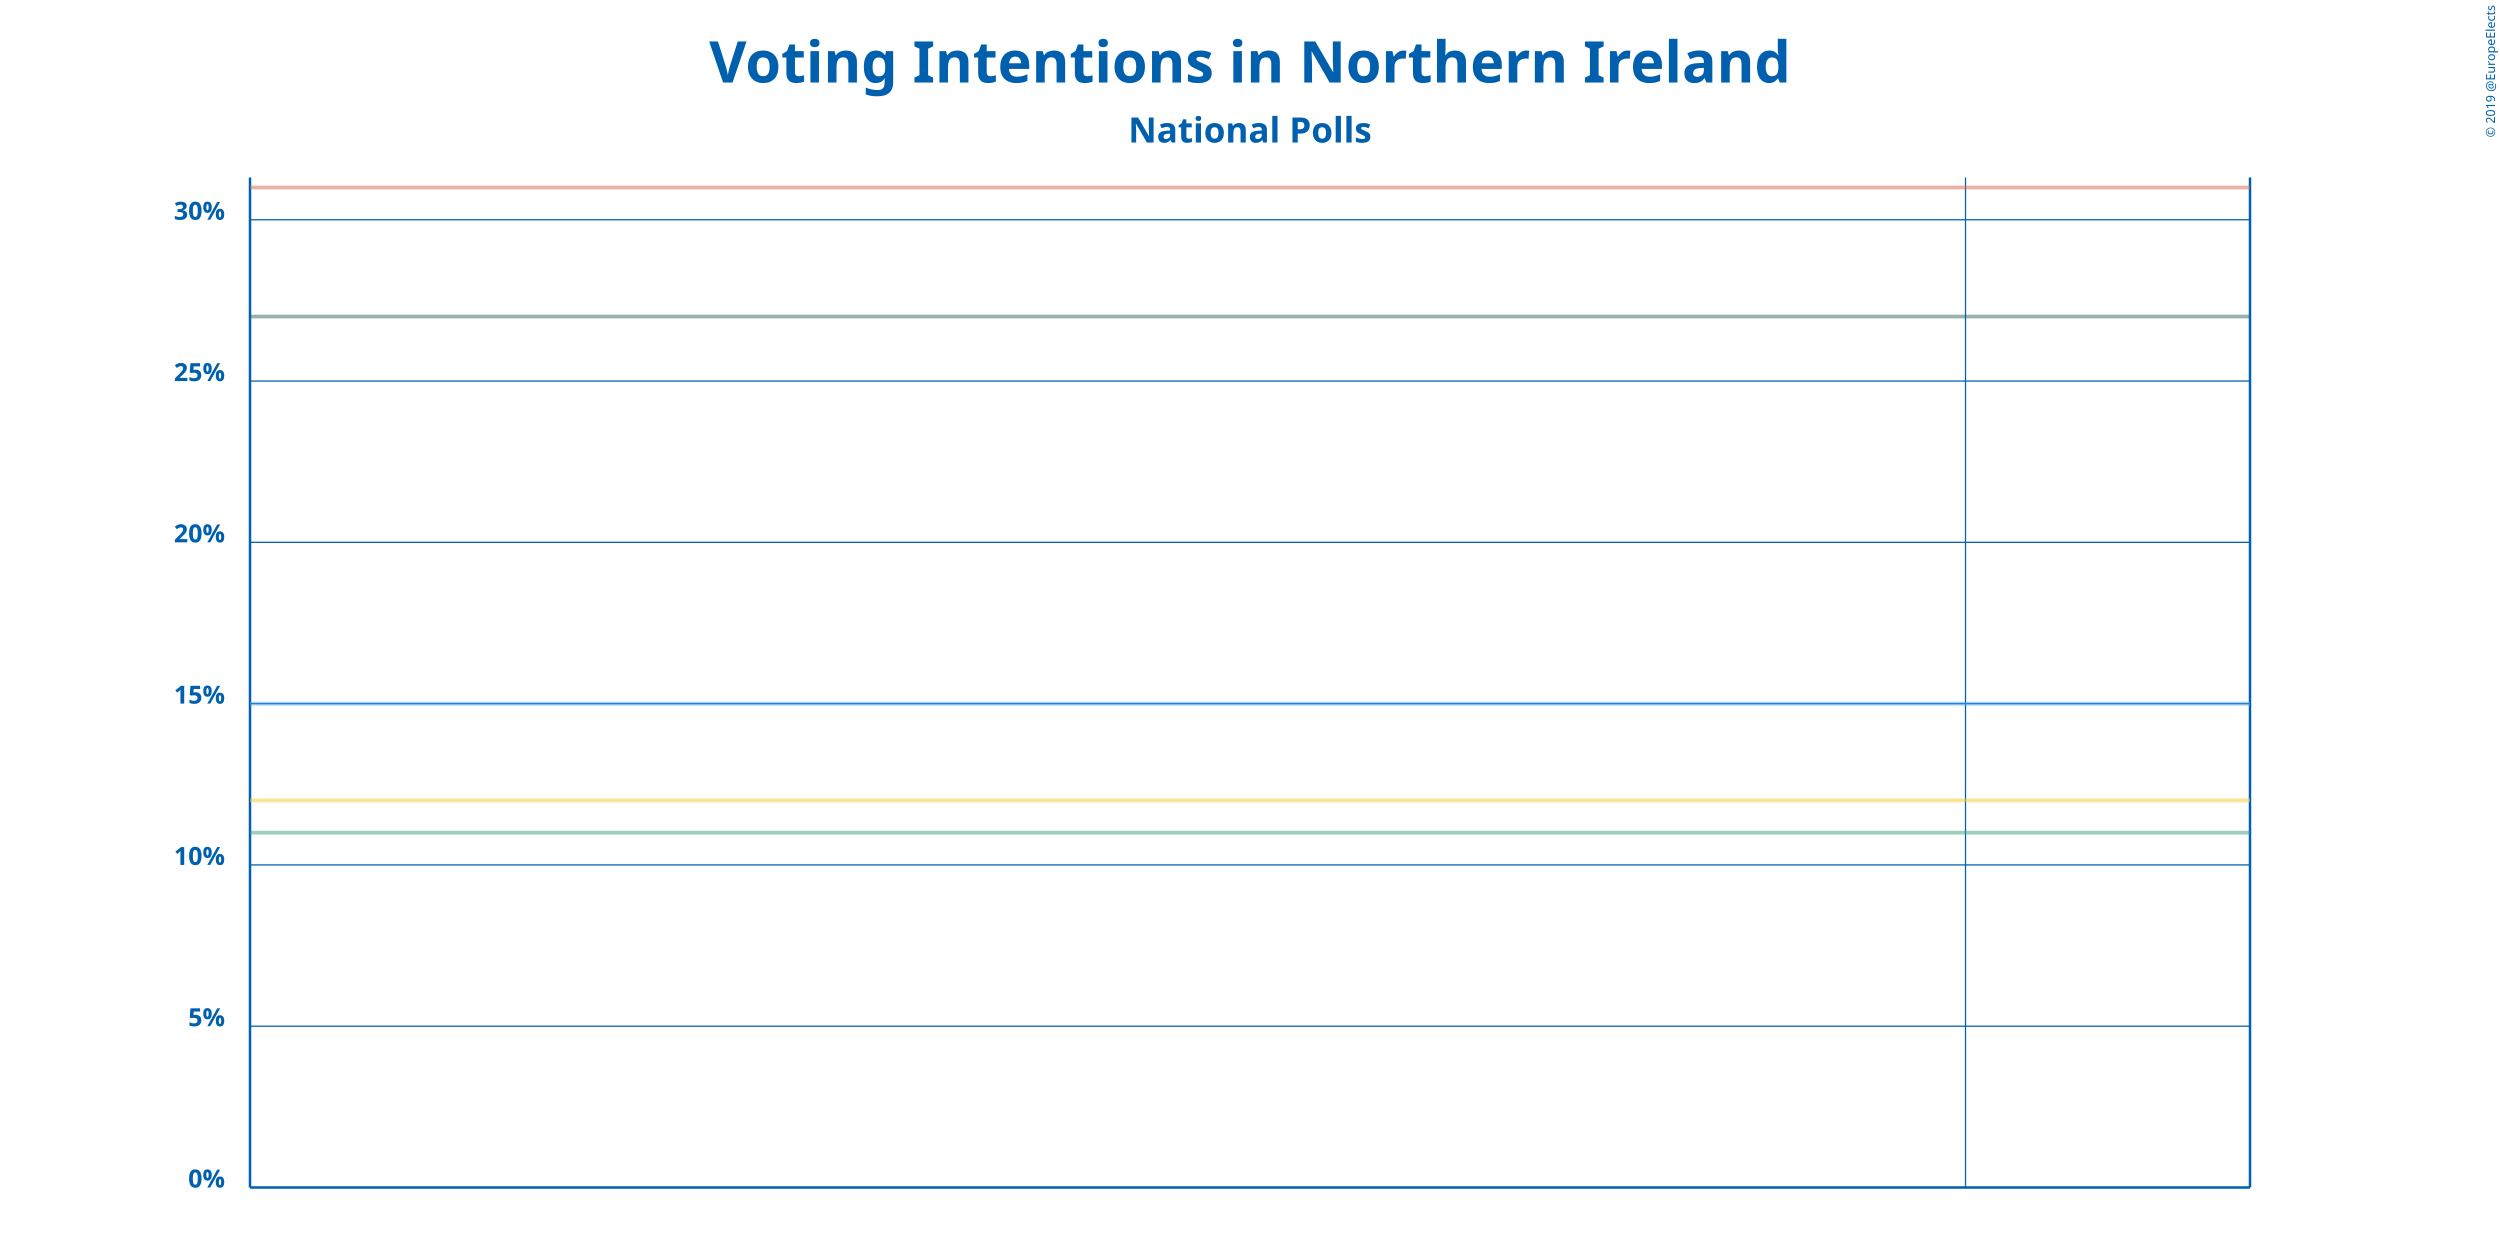
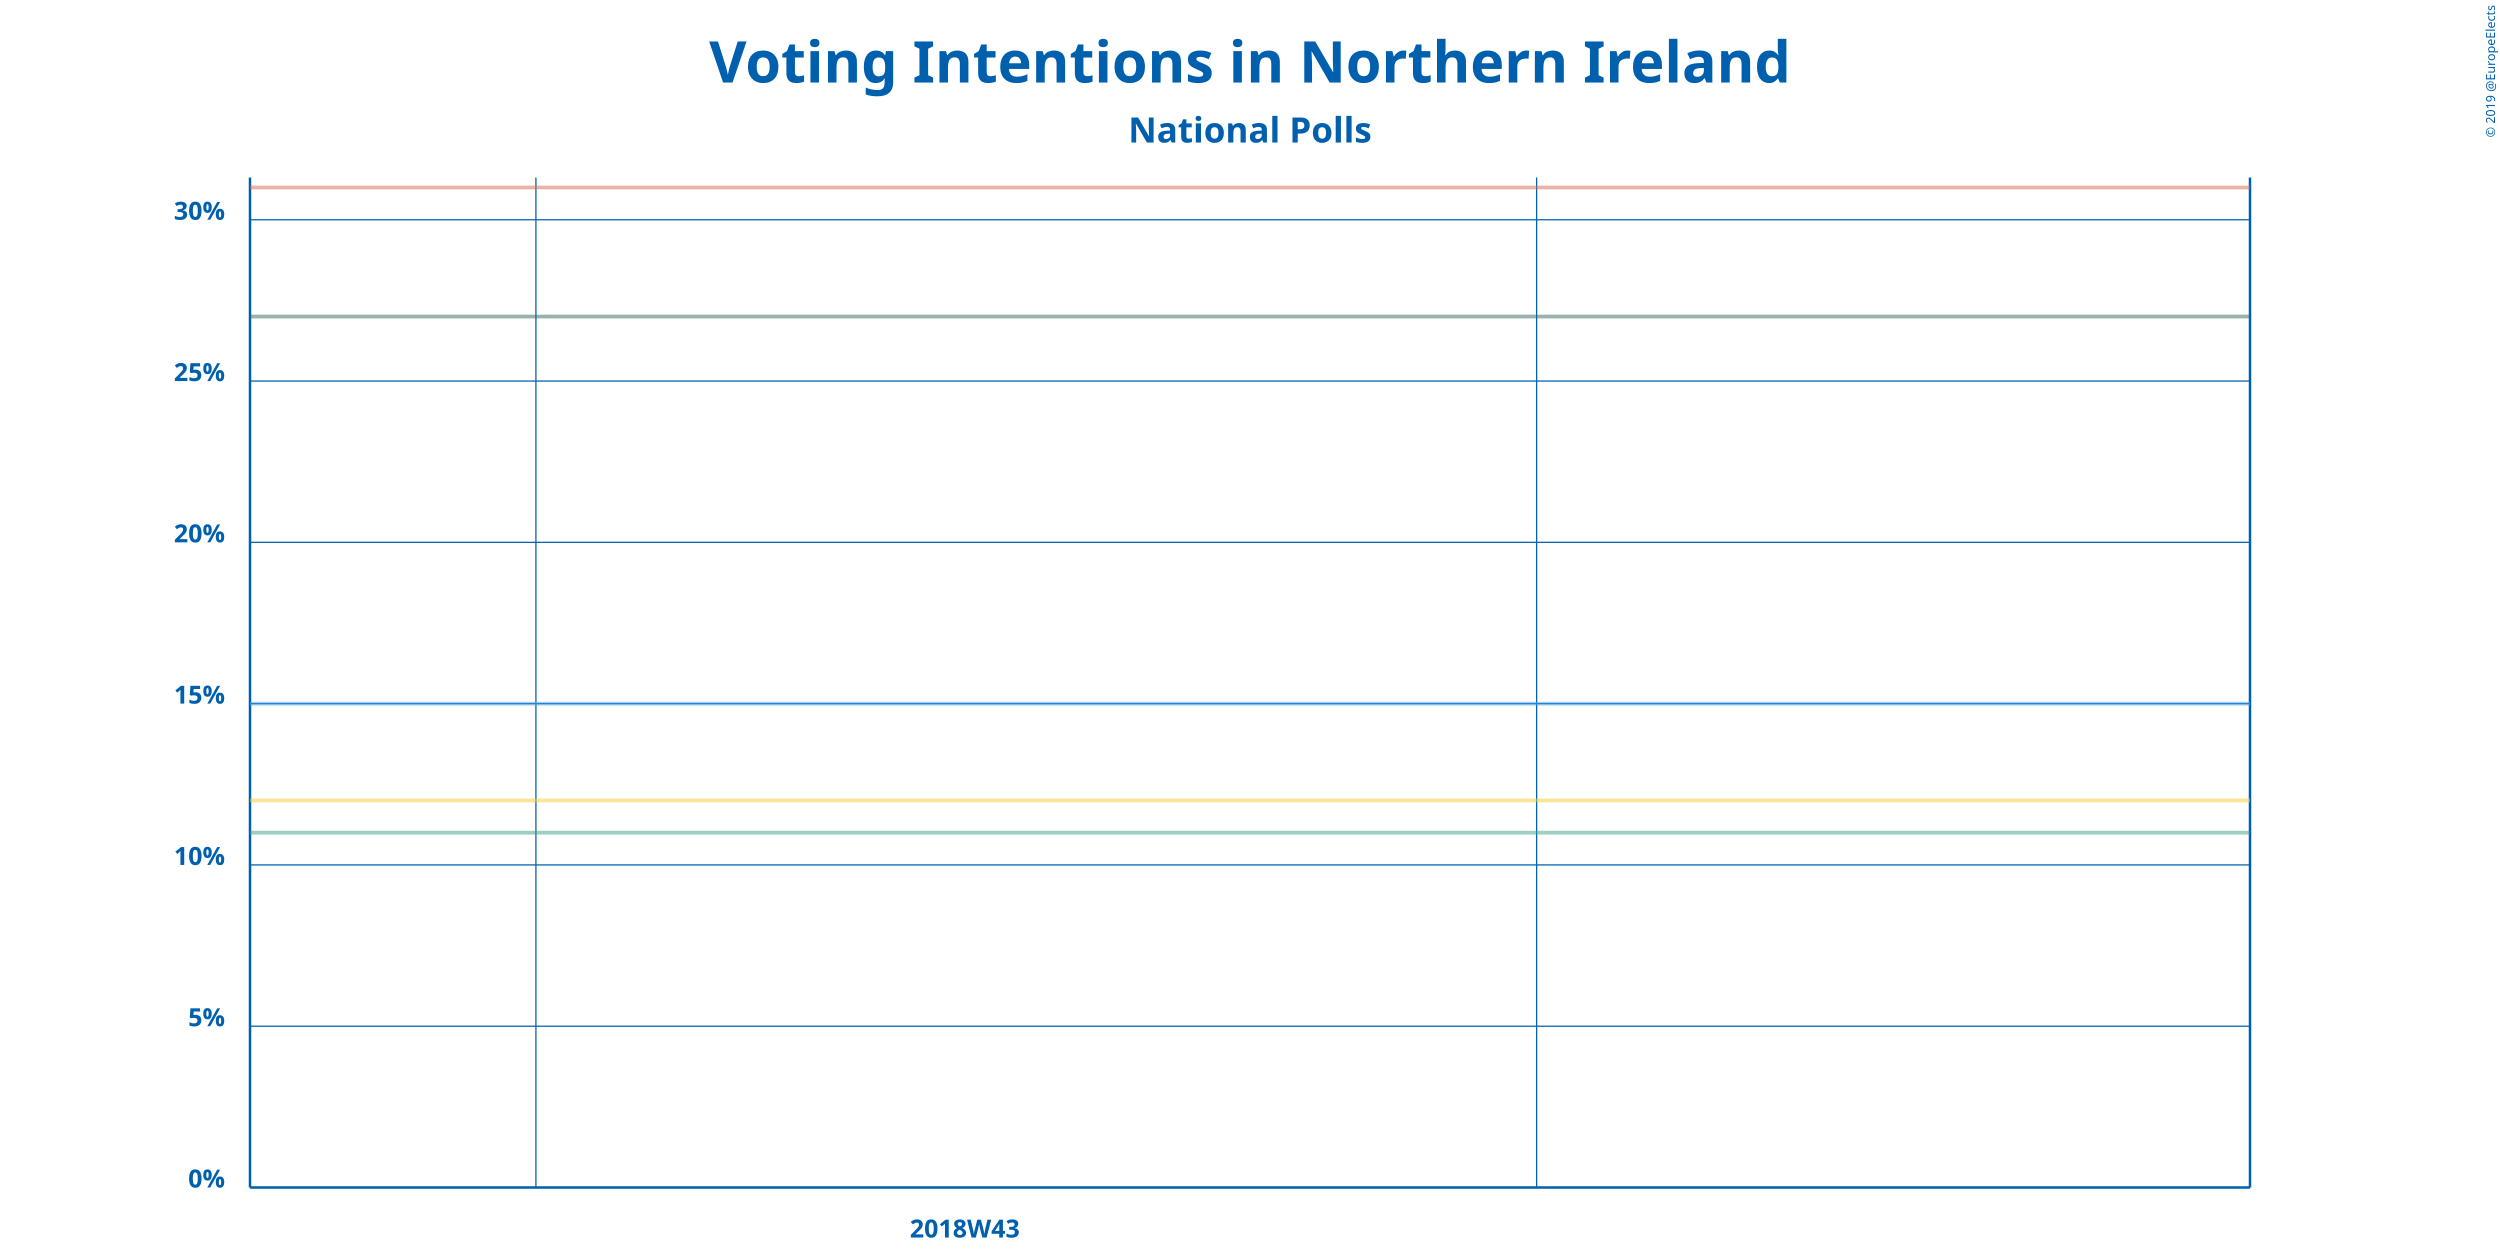
<svg HEIGHT="1000" WIDTH="2000">
  <rect fill="#FFFFFF" height="1000" stroke="none" width="2000" x="0" y="0" />
  <text fill="#0060AE" font-family="'Advent Pro'" font-size="46px" font-style="normal" font-weight="bold" text-align="center" text-anchor="middle" x="1000" y="66">Voting Intentions in Northern Ireland</text>
  <text fill="#0060AE" font-family="'Advent Pro'" font-size="28px" font-style="normal" font-weight="bold" text-align="center" text-anchor="middle" x="1000" y="114">National Polls</text>
  <text fill="#0060AE" font-family="'Advent Pro'" font-size="10px" font-style="normal" font-weight="normal" text-align="center" text-anchor="end" transform="rotate(270)" x="-4" y="1996">© 2019 @EuropeElects</text>
  <g>
    <g>
      <line stroke="#0060AE" stroke-width="2" x1="200.0" x2="1800.0" y1="950.0" y2="950.0" />
      <text fill="#0060AE" font-family="'Advent Pro'" font-size="20px" font-style="normal" font-weight="bold" text-align="center" text-anchor="end" x="180.0" y="950.0">0%</text>
      <line stroke="#0060AE" stroke-width="2" x1="200.0" x2="200.0" y1="950.0" y2="142.0" />
      <line stroke="#0060AE" stroke-width="2" x1="1800.0" x2="1800.0" y1="950.0" y2="142.0" />
-       <line stroke="#0060AE" stroke-width="1" x1="1572.409" x2="1572.409" y1="950.0" y2="142.0" />
+       <line stroke="#0060AE" stroke-width="1" x1="428.735" x2="428.735" y1="950.0" y2="142.0" />
+       <text fill="#0060AE" font-family="'Advent Pro'" font-size="20px" font-style="normal" font-weight="bold" text-align="center" text-anchor="middle" x="771.837" y="990.0">2018W43</text>
+       <line stroke="#0060AE" stroke-width="1" x1="1229.307" x2="1229.307" y1="950.0" y2="142.0" />
      <line stroke="#0060AE" stroke-width="1" x1="200.0" x2="1800.0" y1="820.968" y2="820.968" />
      <text fill="#0060AE" font-family="'Advent Pro'" font-size="20px" font-style="normal" font-weight="bold" text-align="center" text-anchor="end" x="180.0" y="820.968">5%</text>
      <line stroke="#0060AE" stroke-width="1" x1="200.0" x2="1800.0" y1="691.935" y2="691.935" />
      <text fill="#0060AE" font-family="'Advent Pro'" font-size="20px" font-style="normal" font-weight="bold" text-align="center" text-anchor="end" x="180.0" y="691.935">10%</text>
      <line stroke="#0060AE" stroke-width="1" x1="200.0" x2="1800.0" y1="562.903" y2="562.903" />
      <text fill="#0060AE" font-family="'Advent Pro'" font-size="20px" font-style="normal" font-weight="bold" text-align="center" text-anchor="end" x="180.0" y="562.903">15%</text>
      <line stroke="#0060AE" stroke-width="1" x1="200.0" x2="1800.0" y1="433.871" y2="433.871" />
      <text fill="#0060AE" font-family="'Advent Pro'" font-size="20px" font-style="normal" font-weight="bold" text-align="center" text-anchor="end" x="180.0" y="433.871">20%</text>
      <line stroke="#0060AE" stroke-width="1" x1="200.0" x2="1800.0" y1="304.839" y2="304.839" />
      <text fill="#0060AE" font-family="'Advent Pro'" font-size="20px" font-style="normal" font-weight="bold" text-align="center" text-anchor="end" x="180.0" y="304.839">25%</text>
      <line stroke="#0060AE" stroke-width="1" x1="200.0" x2="1800.0" y1="175.806" y2="175.806" />
      <text fill="#0060AE" font-family="'Advent Pro'" font-size="20px" font-style="normal" font-weight="bold" text-align="center" text-anchor="end" x="180.0" y="175.806">30%</text>
    </g>
    <g>
      <line stroke="#D46A4C" stroke-opacity="0.5" stroke-width="3" x1="200.0" x2="1800.0" y1="150.0" y2="150.0" />
      <line stroke="#326760" stroke-opacity="0.5" stroke-width="3" x1="200.0" x2="1800.0" y1="253.226" y2="253.226" />
      <line stroke="#3A9E84" stroke-opacity="0.5" stroke-width="3" x1="200.0" x2="1800.0" y1="666.129" y2="666.129" />
      <line stroke="#48A5EE" stroke-opacity="0.5" stroke-width="3" x1="200.0" x2="1800.0" y1="562.903" y2="562.903" />
      <line stroke="#F6CB2F" stroke-opacity="0.5" stroke-width="3" x1="200.0" x2="1800.0" y1="640.323" y2="640.323" />
      <line stroke-opacity="0.5" stroke-width="3" x1="200.0" x2="1800.0" y1="846.774" y2="846.774" />
    </g>
    <g />
  </g>
</svg>
